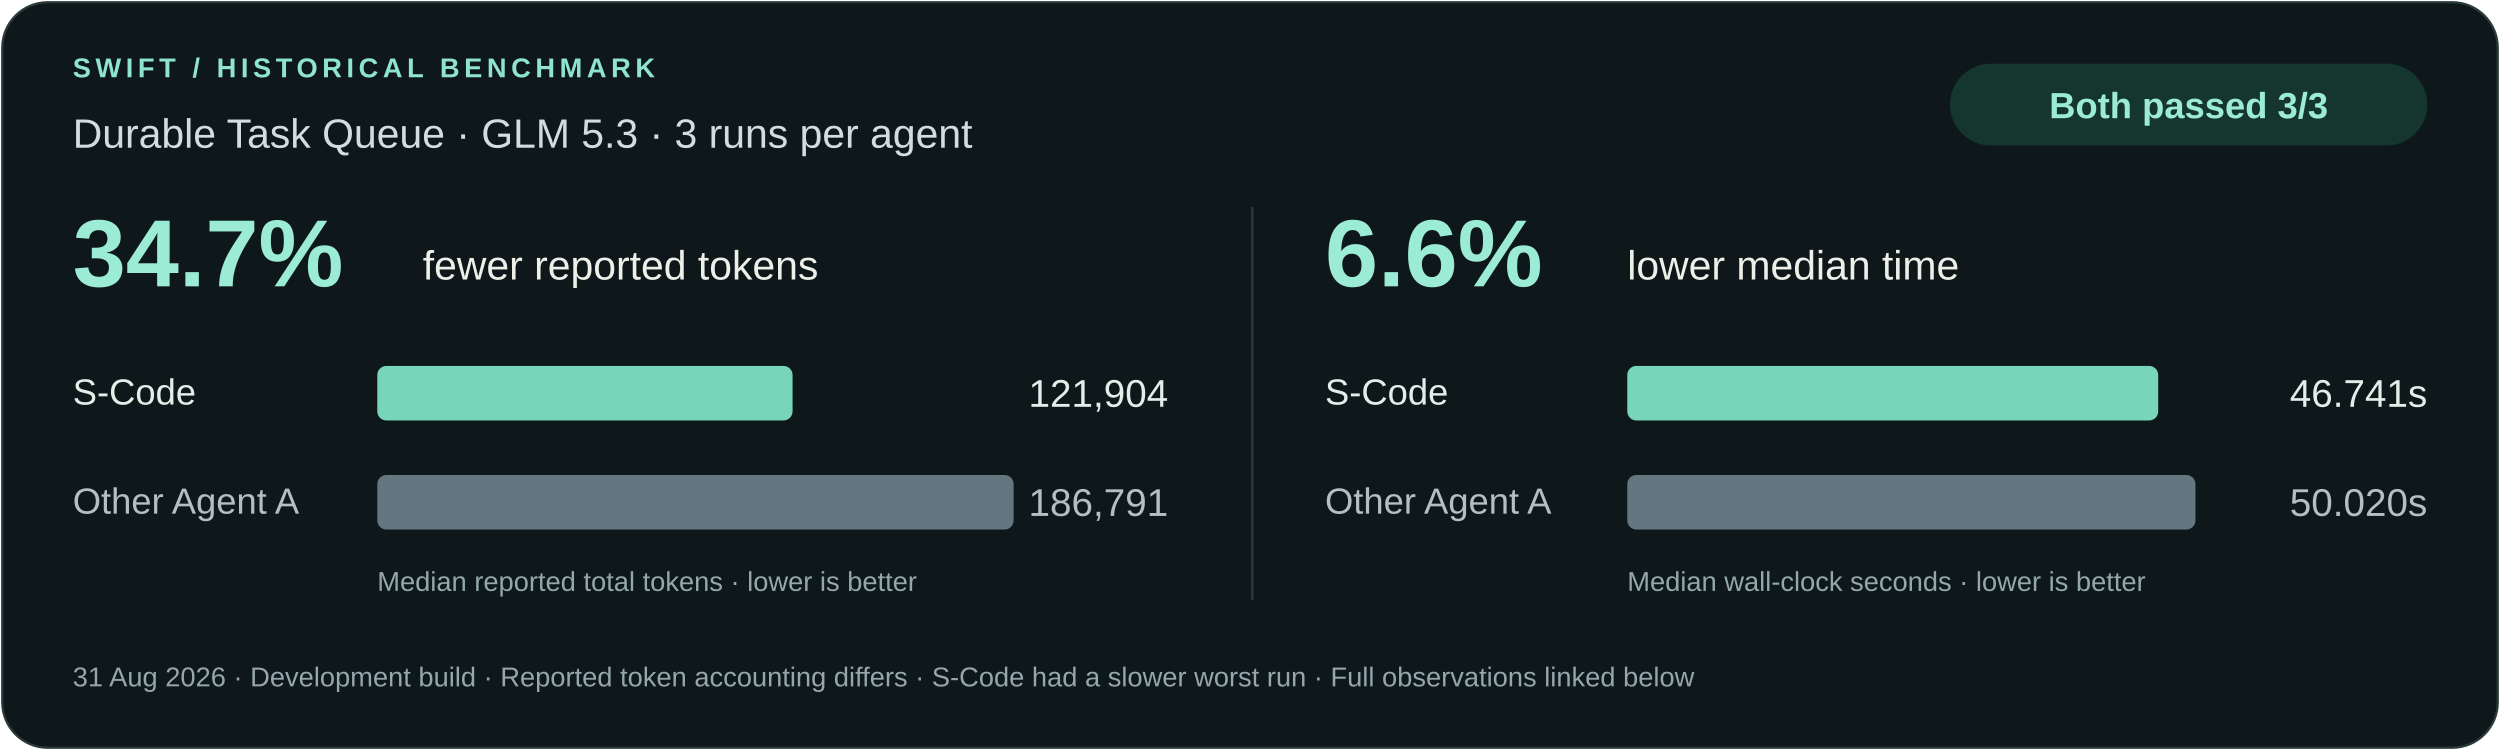
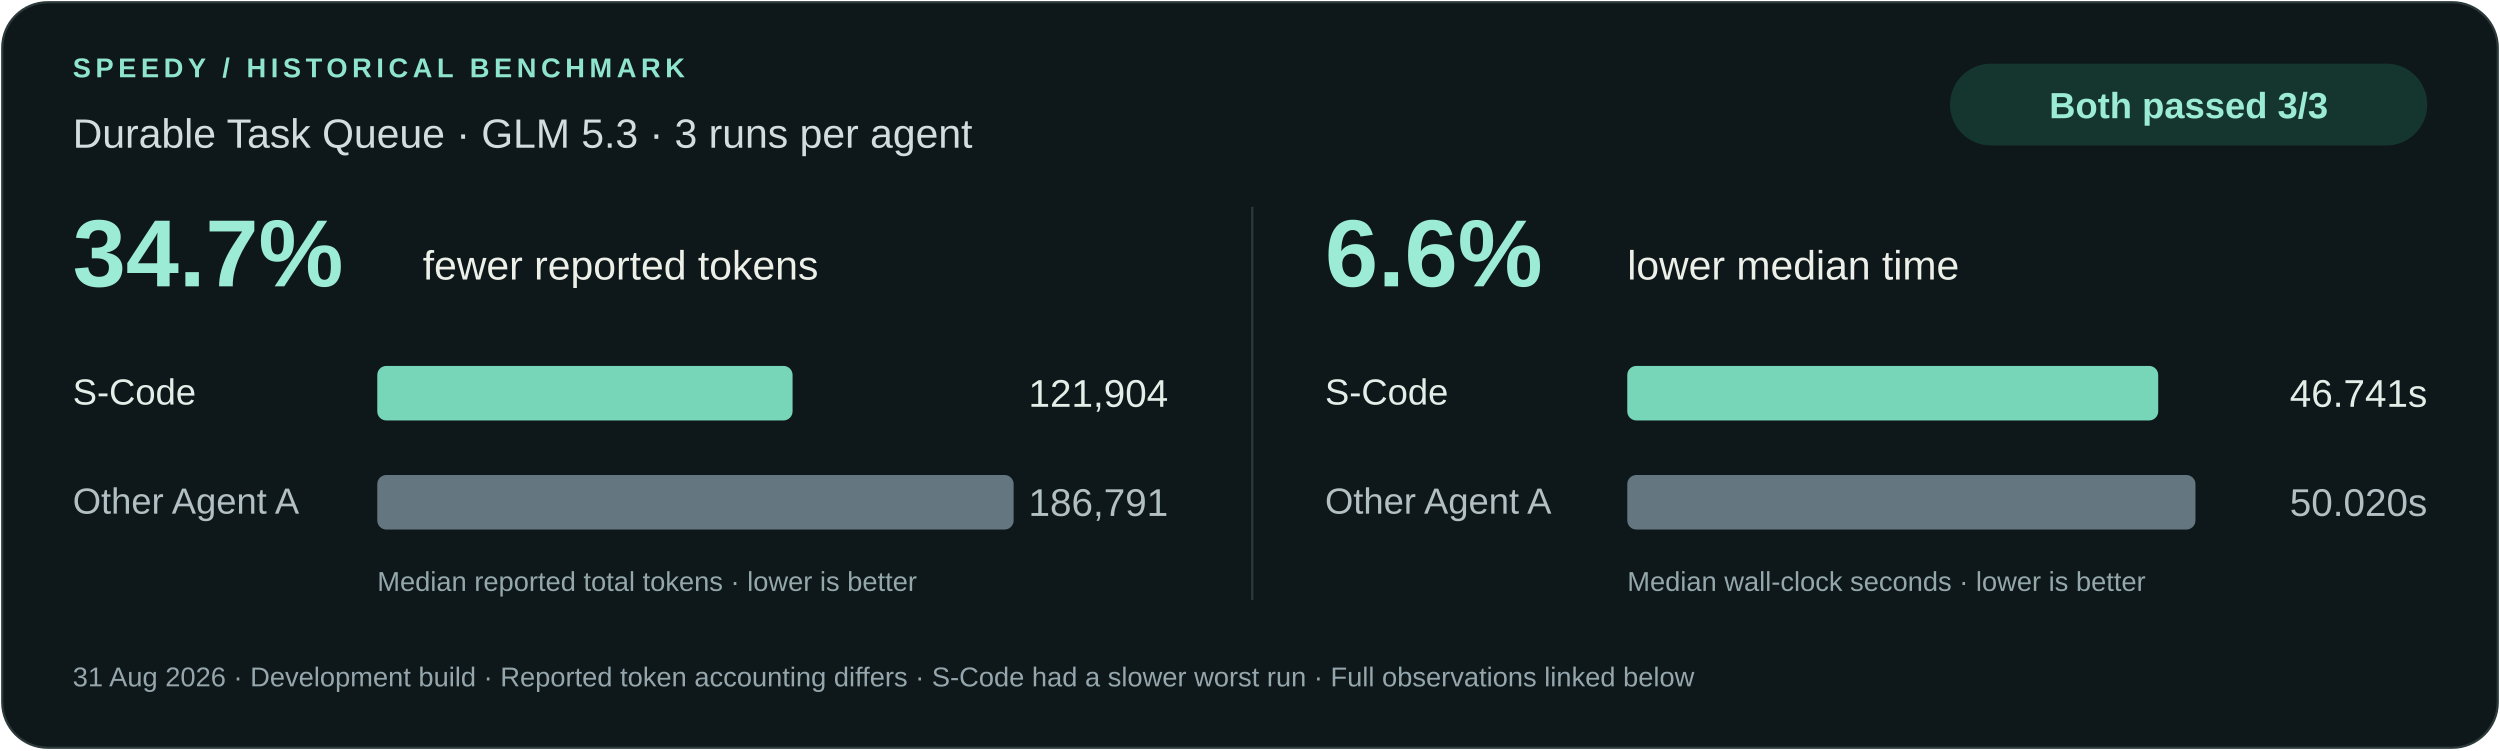
<svg xmlns="http://www.w3.org/2000/svg" width="1100" height="330" viewBox="0 0 1100 330" role="img" aria-labelledby="title desc">
  <rect x="1" y="1" width="1098" height="328" rx="20" fill="#0e1719" stroke="#2c393a" />
  <g font-family="Arial, Helvetica, sans-serif">
-     <text x="32" y="34" fill="#8ee4ce" font-size="12" font-weight="700" letter-spacing="2">SWIFT / HISTORICAL BENCHMARK</text>
+     <text x="32" y="34" fill="#8ee4ce" font-size="12" font-weight="700" letter-spacing="2">SPEEDY / HISTORICAL BENCHMARK</text>
    <text x="32" y="65" fill="#d3dcdf" font-size="18">Durable Task Queue · GLM 5.3 · 3 runs per agent</text>
    <rect x="858" y="28" width="210" height="36" rx="18" fill="#15362e" />
    <text x="963" y="52" text-anchor="middle" fill="#9cebd5" font-size="16" font-weight="700">Both passed 3/3</text>
    <path d="M551 91v173" stroke="#2b383e" />
    <text x="32" y="126" fill="#9cebd5" font-size="42" font-weight="700">34.7%</text>
    <text x="186" y="123" fill="#edf0e8" font-size="18">fewer reported tokens</text>
    <text x="32" y="178" fill="#e4eee8" font-size="16">S-Code</text>
    <rect x="166" y="161" width="182.734" height="24" rx="4" fill="#78d6b8" />
    <text x="514" y="179" text-anchor="end" fill="#e4eee8" font-size="17">121,904</text>
    <text x="32" y="226" fill="#b2bfc3" font-size="16">Other Agent A</text>
    <rect x="166" y="209" width="280" height="24" rx="4" fill="#647780" />
    <text x="514" y="227" text-anchor="end" fill="#b2bfc3" font-size="17">186,791</text>
    <text x="166" y="260" fill="#94a8ac" font-size="12">Median reported total tokens · lower is better</text>
    <text x="583" y="126" fill="#9cebd5" font-size="42" font-weight="700">6.6%</text>
    <text x="716" y="123" fill="#edf0e8" font-size="18">lower median time</text>
    <text x="583" y="178" fill="#e4eee8" font-size="16">S-Code</text>
    <rect x="716" y="161" width="233.612" height="24" rx="4" fill="#78d6b8" />
    <text x="1068" y="179" text-anchor="end" fill="#e4eee8" font-size="17">46.741s</text>
    <text x="583" y="226" fill="#b2bfc3" font-size="16">Other Agent A</text>
    <rect x="716" y="209" width="250" height="24" rx="4" fill="#647780" />
    <text x="1068" y="227" text-anchor="end" fill="#b2bfc3" font-size="17">50.020s</text>
    <text x="716" y="260" fill="#94a8ac" font-size="12">Median wall-clock seconds · lower is better</text>
    <text x="32" y="302" fill="#95a6ad" font-size="12">31 Aug 2026 · Development build · Reported token accounting differs · S-Code had a slower worst run · Full observations linked below</text>
  </g>
</svg>
